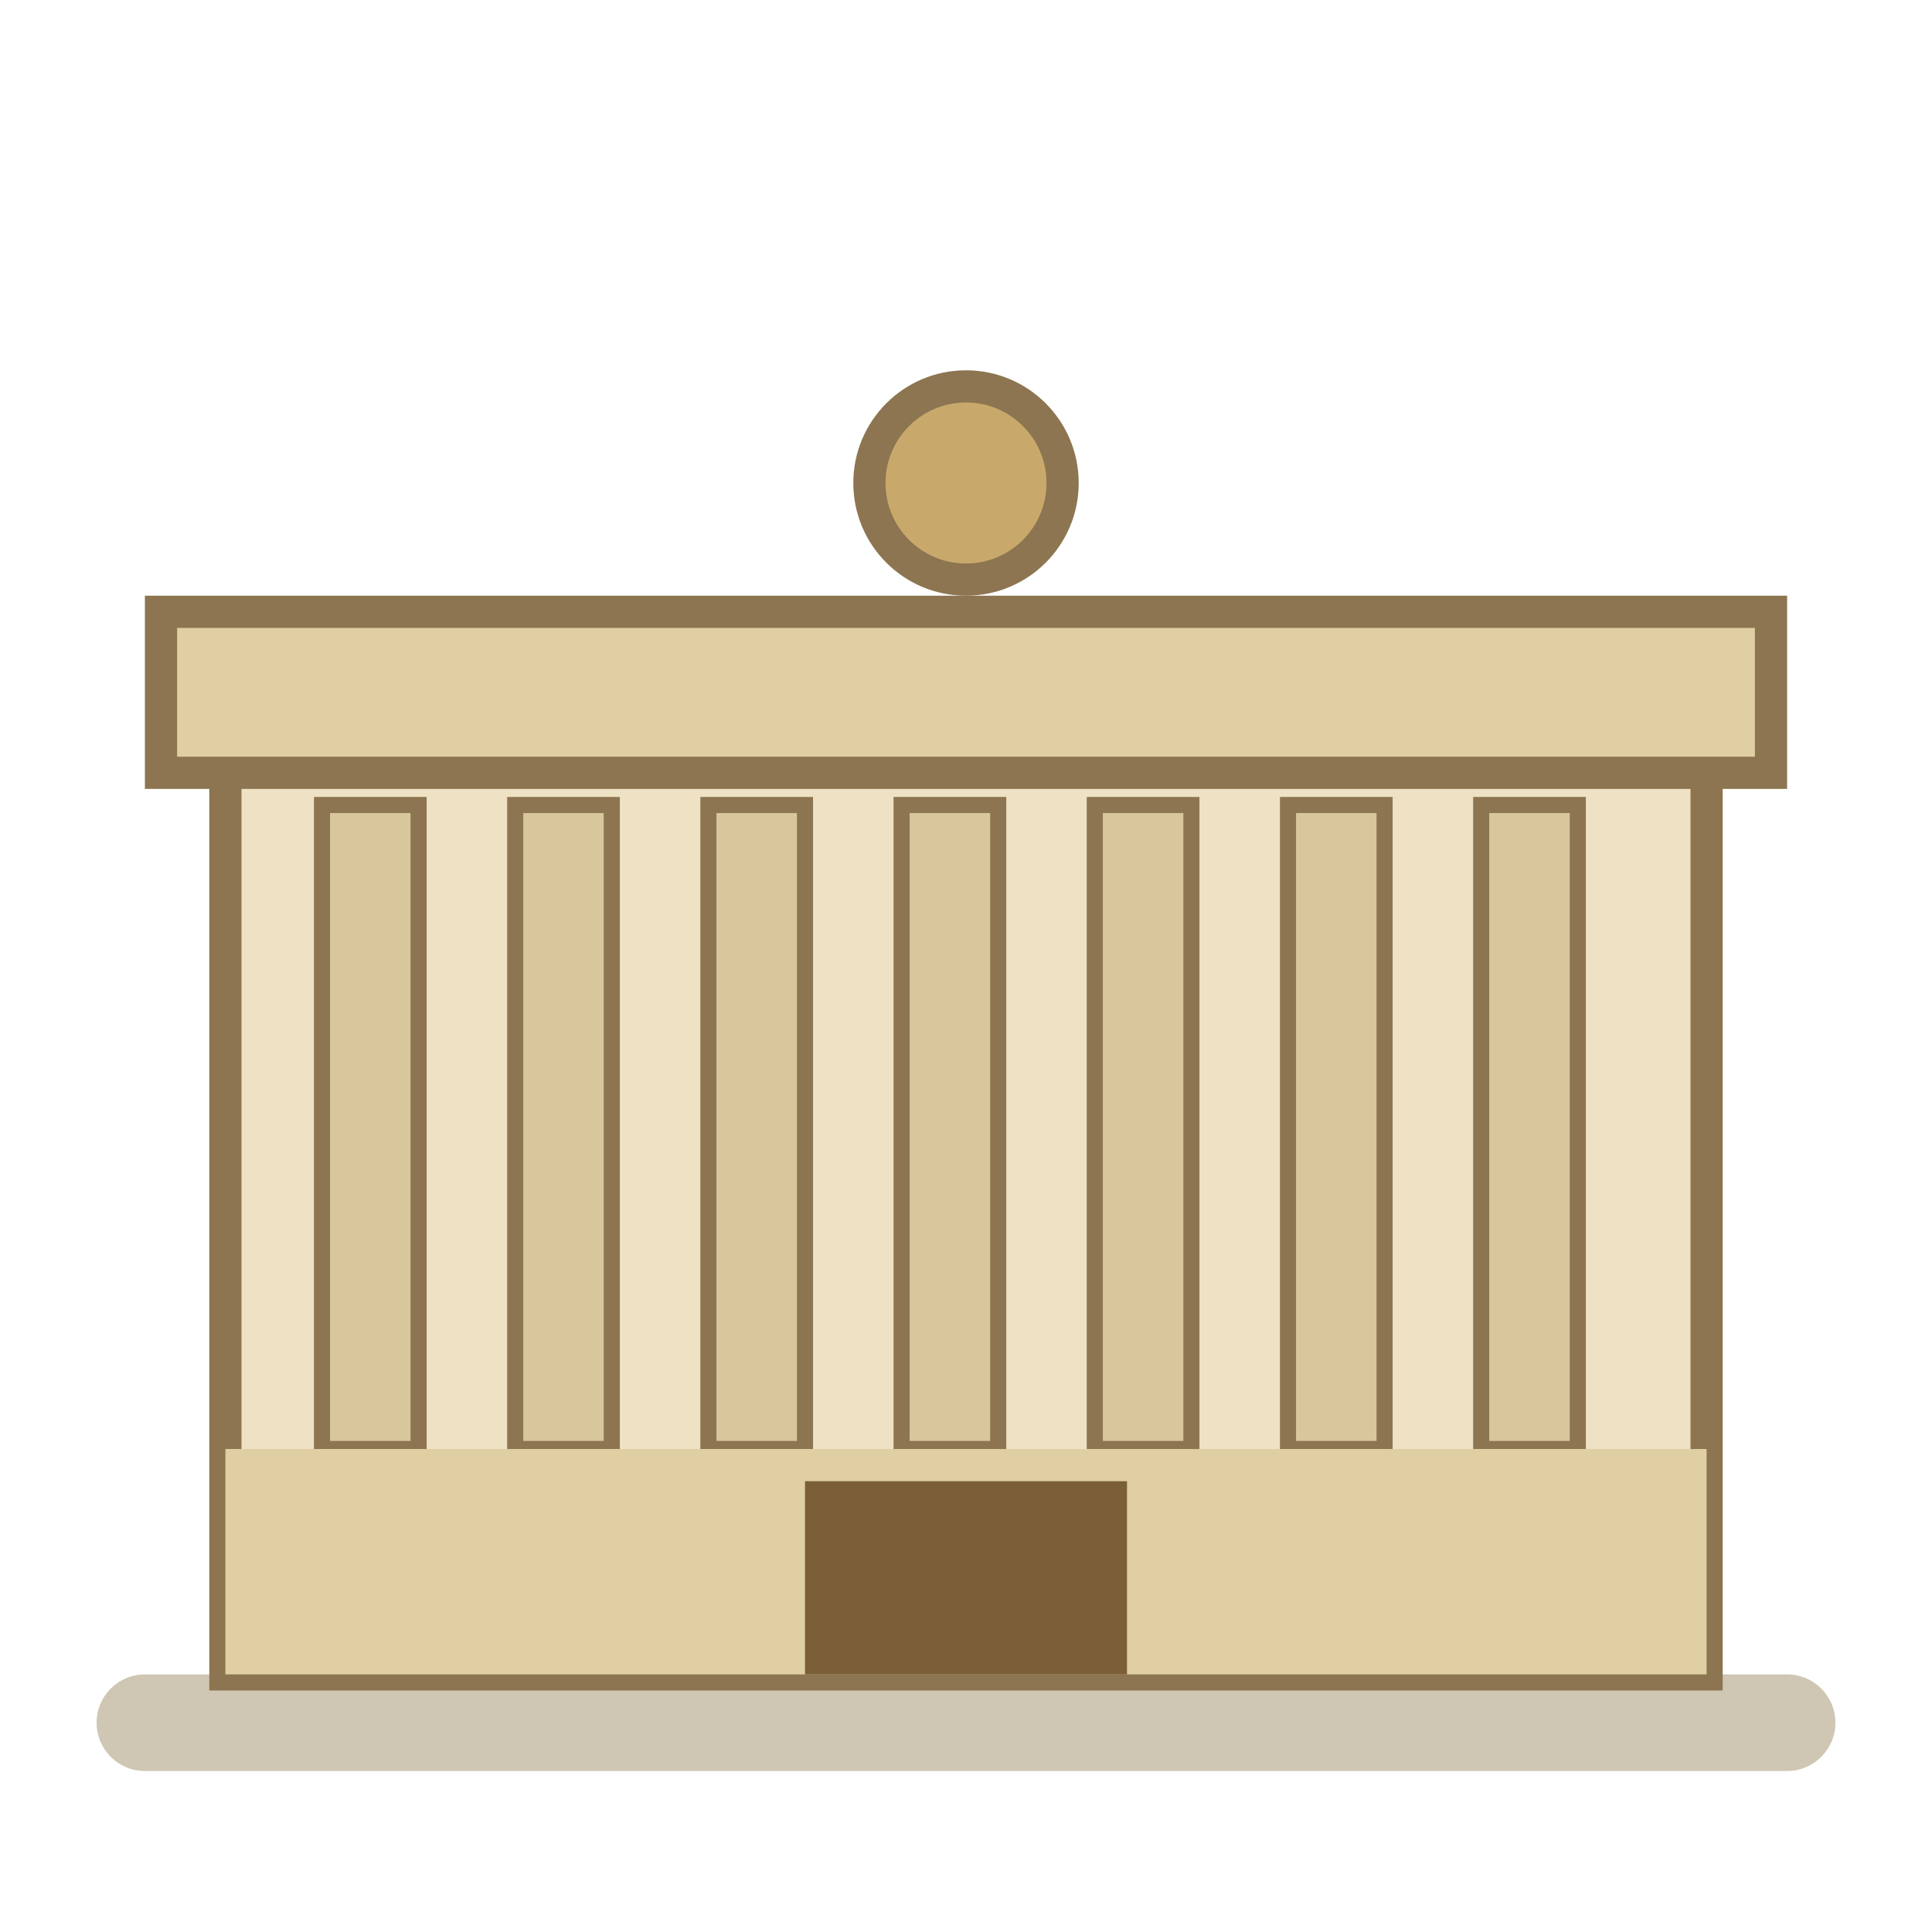
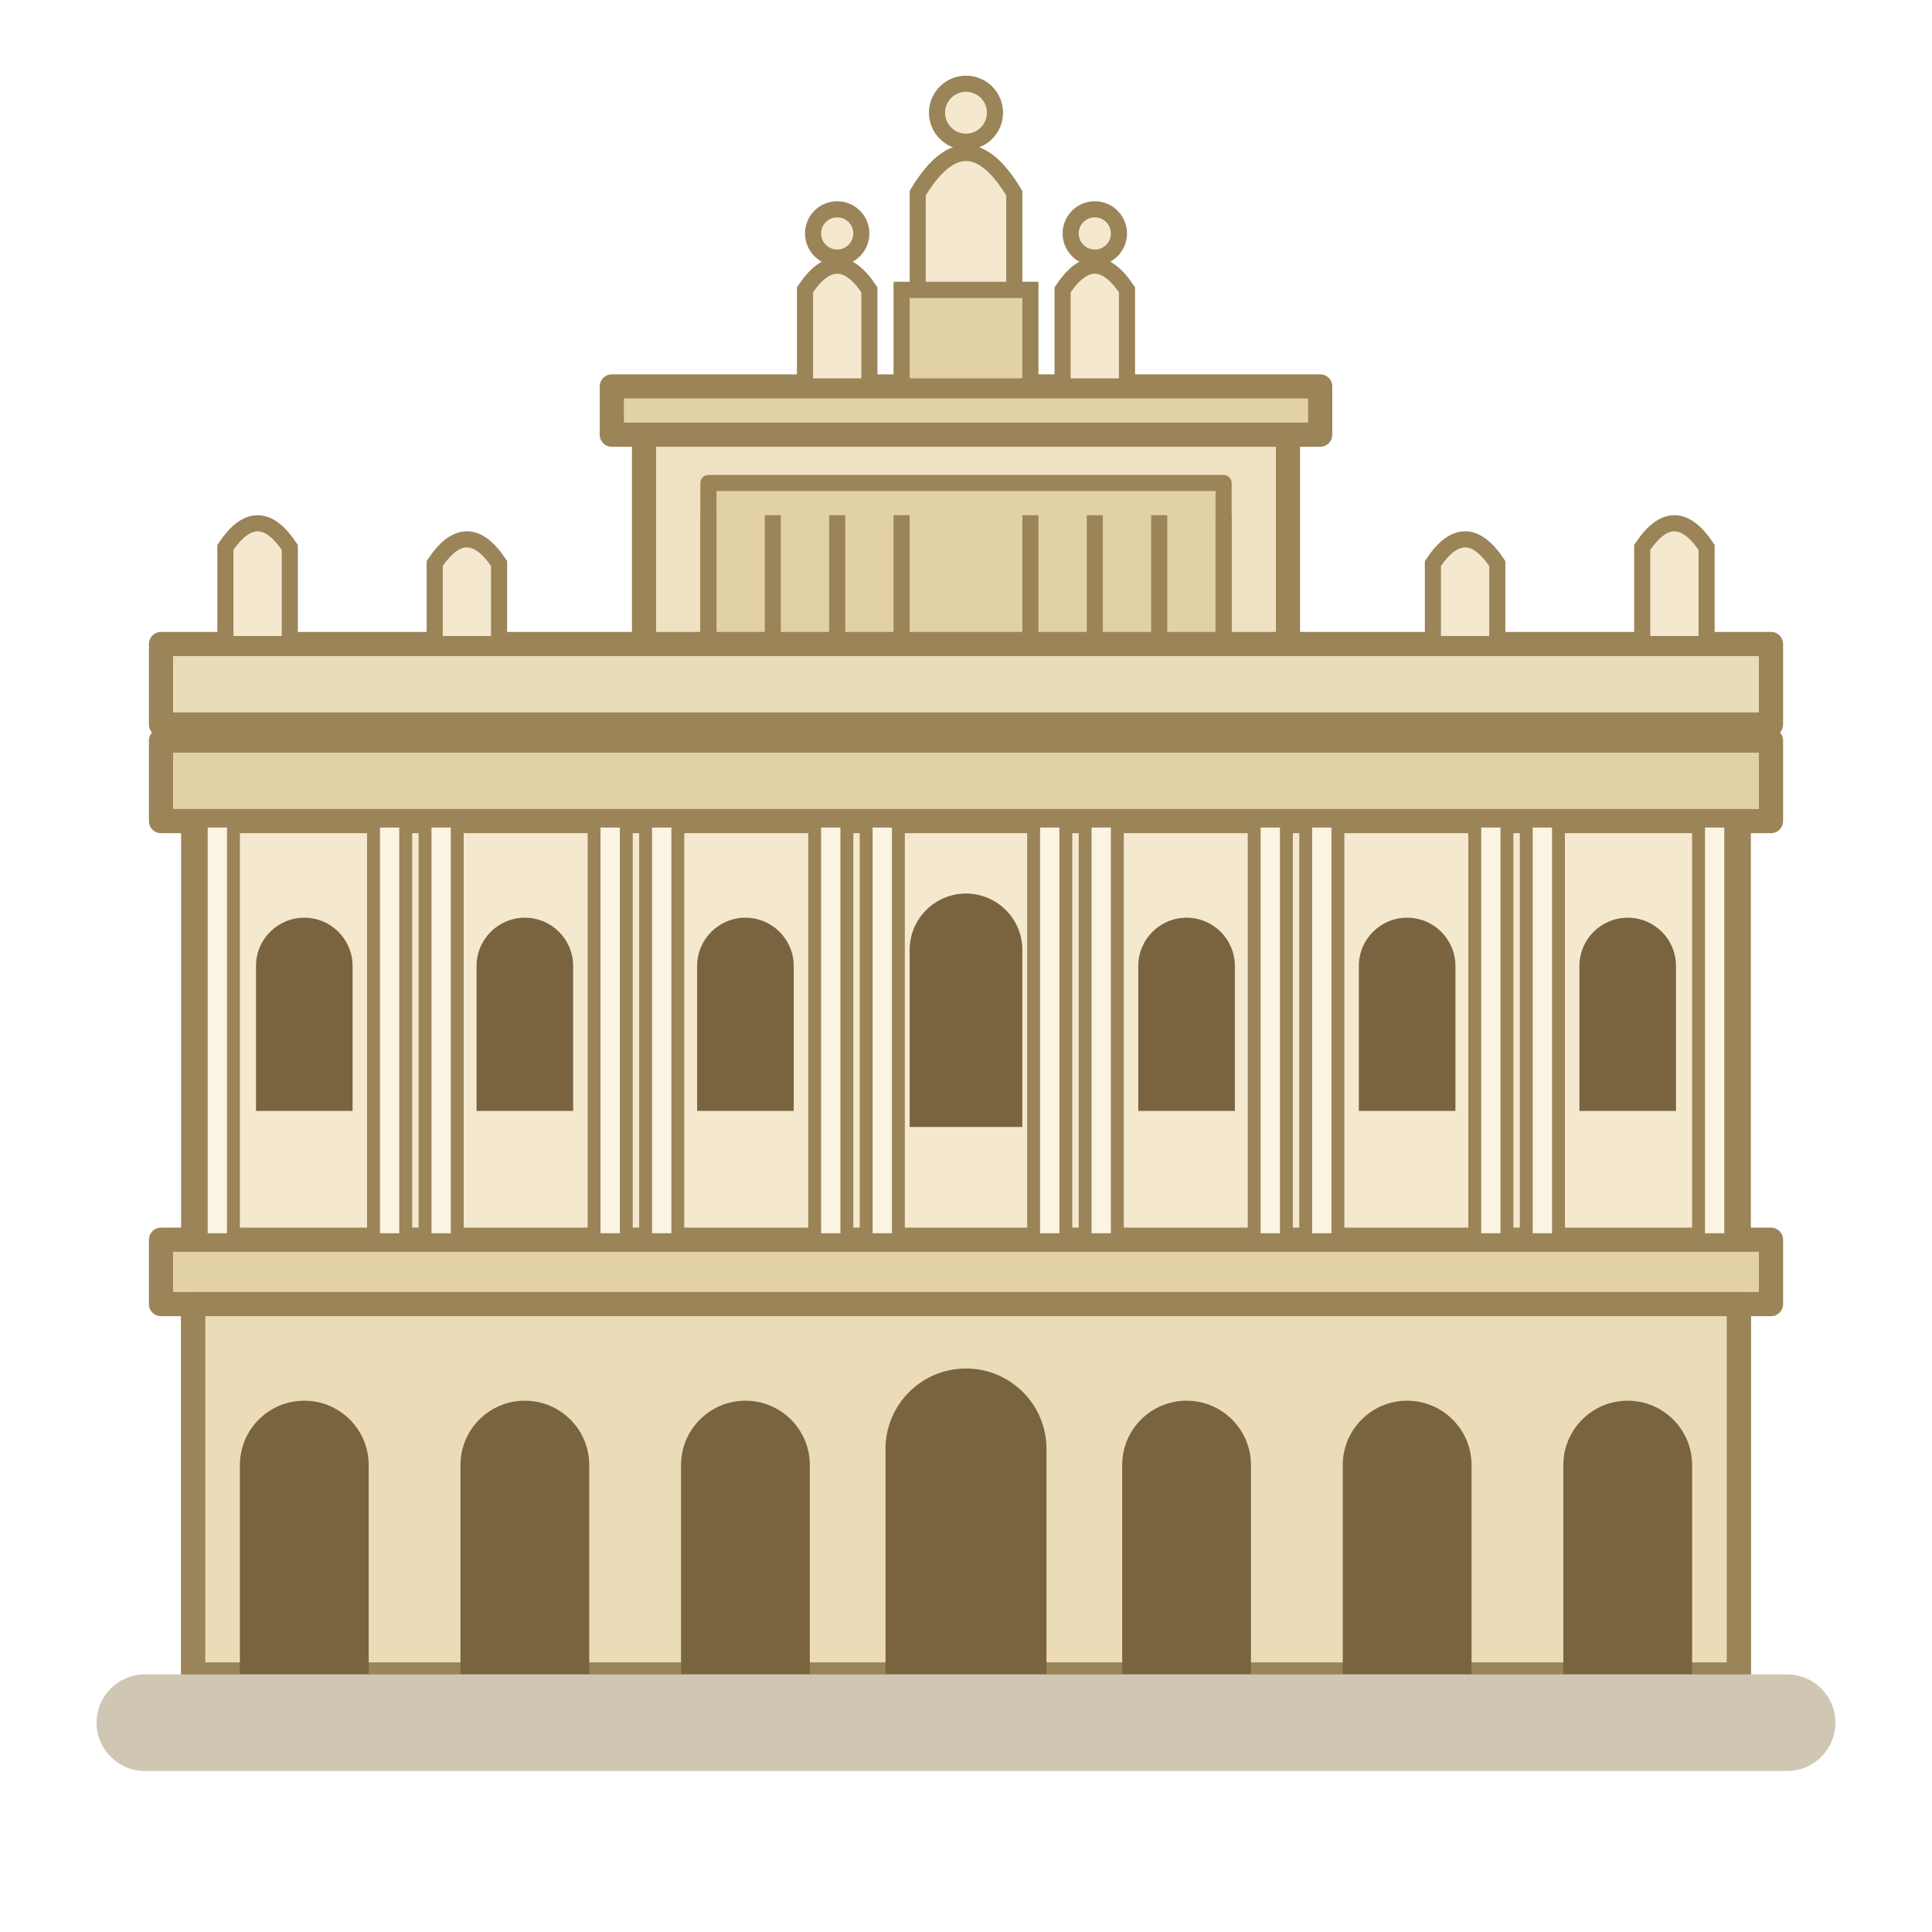
<svg xmlns="http://www.w3.org/2000/svg" viewBox="0 0 120 120">
+   <g stroke="#9a8458" stroke-width="1.5" stroke-linejoin="round">
+     <rect x="40" y="26" width="40" height="16" fill="#efe2c2" />
+     <rect x="38" y="24" width="44" height="3" fill="#e2d1a6" />
+     <path d="M44 30 H76 V40 H44 Z" fill="#e2d1a6" stroke-width="1" />
+     <rect x="12" y="44" width="96" height="60" fill="#f4e9cf" />
+     <rect x="10" y="40" width="100" height="5" fill="#e9dcb8" />
+     <rect x="10" y="46" width="100" height="5" fill="#e2d1a6" />
+     <rect x="10" y="77" width="100" height="4" fill="#e2d1a6" />
+     <rect x="12" y="81" width="96" height="23" fill="#ebdcb7" />
+   </g>
+   <g stroke="#9a8458" stroke-width="1">
+     <rect x="56" y="18" width="8" height="6" fill="#e2d1a6" />
+     <path d="M57 18 V12 Q60 7 63 12 V18 Z" fill="#f4e9cf" />
+     <path d="M50 24 V18 Q52 15 54 18 V24 Z M66 24 V18 Q68 15 70 18 V24 Z" fill="#f4e9cf" />
+     <path d="M14 40 V34 Q16 31 18 34 V40 Z M102 40 V34 Q104 31 106 34 V40 Z M27 40 V35 Q29 32 31 35 V40 Z M89 40 V35 Q91 32 93 35 V40 Z" fill="#f4e9cf" />
+     <path d="M44 32 V40 M48 32 V40 M52 32 V40 M56 32 V40 M64 32 V40 M68 32 V40 M72 32 V40 M76 32 V40" fill="none" />
+   </g>
+   <circle cx="60" cy="7" r="1.8" fill="#f4e9cf" stroke="#9a8458" stroke-width="1" />
+   <circle cx="52" cy="14.5" r="1.5" fill="#f4e9cf" stroke="#9a8458" stroke-width="1" />
+   <circle cx="68" cy="14.5" r="1.5" fill="#f4e9cf" stroke="#9a8458" stroke-width="1" />
+   <g fill="#7a6440">
+     <path d="M15.9 69 V60 A3 3 0 0 1 21.9 60 V69 Z" />
+     <path d="M29.6 69 V60 A3 3 0 0 1 35.6 60 V69 Z" />
+     <path d="M43.3 69 V60 A3 3 0 0 1 49.3 60 V69 Z" />
+     <path d="M56.5 70 V59 A3.5 3.5 0 0 1 63.5 59 V70 Z" />
+     <path d="M70.7 69 V60 A3 3 0 0 1 76.7 60 V69 Z" />
+     <path d="M84.4 69 V60 A3 3 0 0 1 90.4 60 V69 Z" />
+     <path d="M98.1 69 V60 A3 3 0 0 1 104.1 60 V69 Z" />
+     <path d="M14.9 104 V91 A4 4 0 0 1 22.9 91 V104 Z" />
+     <path d="M28.6 104 V91 A4 4 0 0 1 36.6 91 V104 Z" />
+     <path d="M42.3 104 V91 A4 4 0 0 1 50.3 91 V104 Z" />
+     <path d="M55 104 V90 A5 5 0 0 1 65 90 V104 Z" />
+     <path d="M69.7 104 V91 A4 4 0 0 1 77.7 91 V104 Z" />
+     <path d="M83.4 104 V91 A4 4 0 0 1 91.4 91 V104 Z" />
+     <path d="M97.1 104 V91 A4 4 0 0 1 105.1 91 V104 Z" />
+   </g>
+   <g fill="#fbf4e2" stroke="#9a8458" stroke-width="0.8">
+     <rect x="12.5" y="51" width="2" height="26" />
+     <rect x="23.2" y="51" width="2" height="26" />
+     <rect x="26.4" y="51" width="2" height="26" />
+     <rect x="36.9" y="51" width="2" height="26" />
+     <rect x="40.1" y="51" width="2" height="26" />
+     <rect x="50.6" y="51" width="2" height="26" />
+     <rect x="53.8" y="51" width="2" height="26" />
+     <rect x="64.2" y="51" width="2" height="26" />
+     <rect x="67.4" y="51" width="2" height="26" />
+     <rect x="77.9" y="51" width="2" height="26" />
+     <rect x="81.1" y="51" width="2" height="26" />
+     <rect x="91.6" y="51" width="2" height="26" />
+     <rect x="94.8" y="51" width="2" height="26" />
+     <rect x="105.5" y="51" width="2" height="26" />
+   </g>
  <rect x="6" y="104" width="108" height="6" rx="3" fill="#cfc6b3" />
-   <rect x="14" y="46" width="92" height="58" fill="#efe2c4" stroke="#8c7550" stroke-width="2" />
-   <rect x="10" y="38" width="100" height="10" fill="#e0cfa3" stroke="#8c7550" stroke-width="2" />
-   <rect x="20" y="50" width="6" height="40" fill="#d8c79c" stroke="#8c7550" stroke-width="1" />
-   <rect x="32" y="50" width="6" height="40" fill="#d8c79c" stroke="#8c7550" stroke-width="1" />
-   <rect x="44" y="50" width="6" height="40" fill="#d8c79c" stroke="#8c7550" stroke-width="1" />
-   <rect x="56" y="50" width="6" height="40" fill="#d8c79c" stroke="#8c7550" stroke-width="1" />
-   <rect x="68" y="50" width="6" height="40" fill="#d8c79c" stroke="#8c7550" stroke-width="1" />
-   <rect x="80" y="50" width="6" height="40" fill="#d8c79c" stroke="#8c7550" stroke-width="1" />
-   <rect x="92" y="50" width="6" height="40" fill="#d8c79c" stroke="#8c7550" stroke-width="1" />
-   <rect x="14" y="90" width="92" height="14" fill="#e0cfa3" />
-   <path d="M50 104 V92 H70 V104 Z" fill="#7a5f38" />
-   <circle cx="60" cy="30" r="6" fill="#c9a96b" stroke="#8c7550" stroke-width="2" />
</svg>
